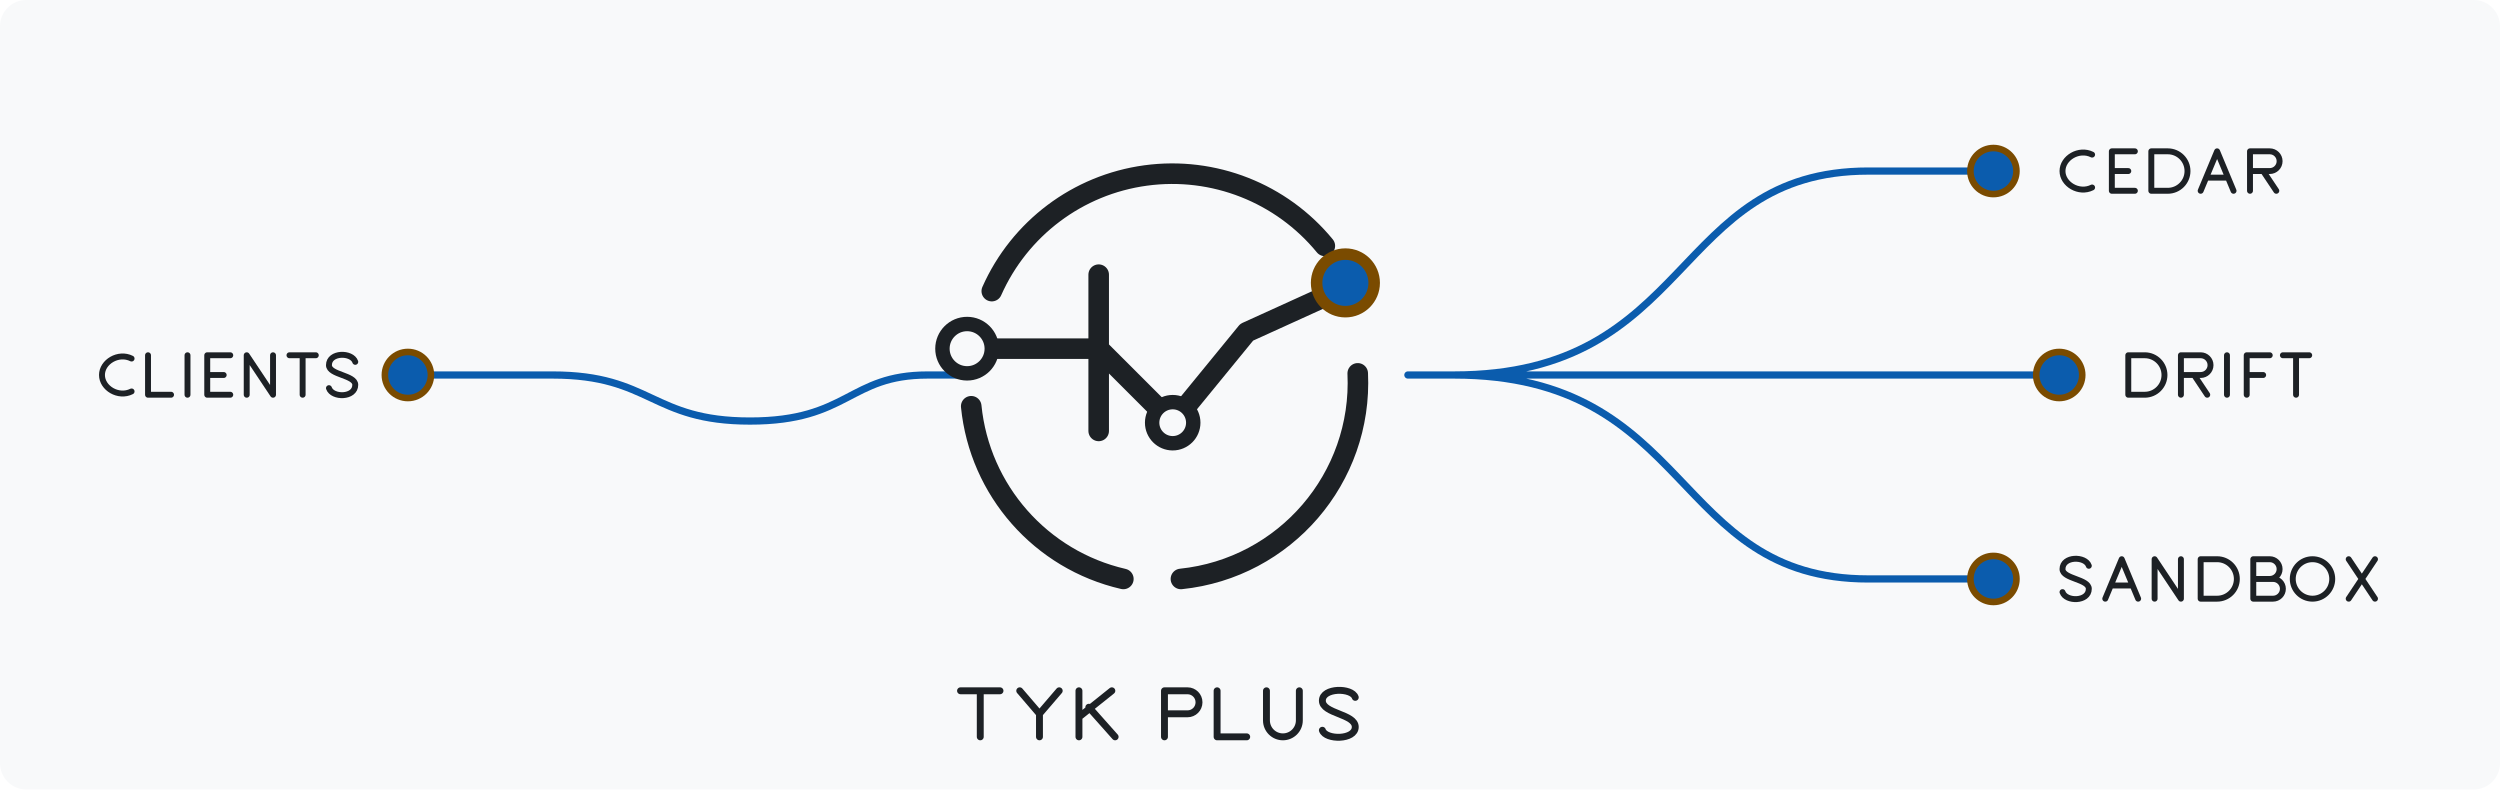
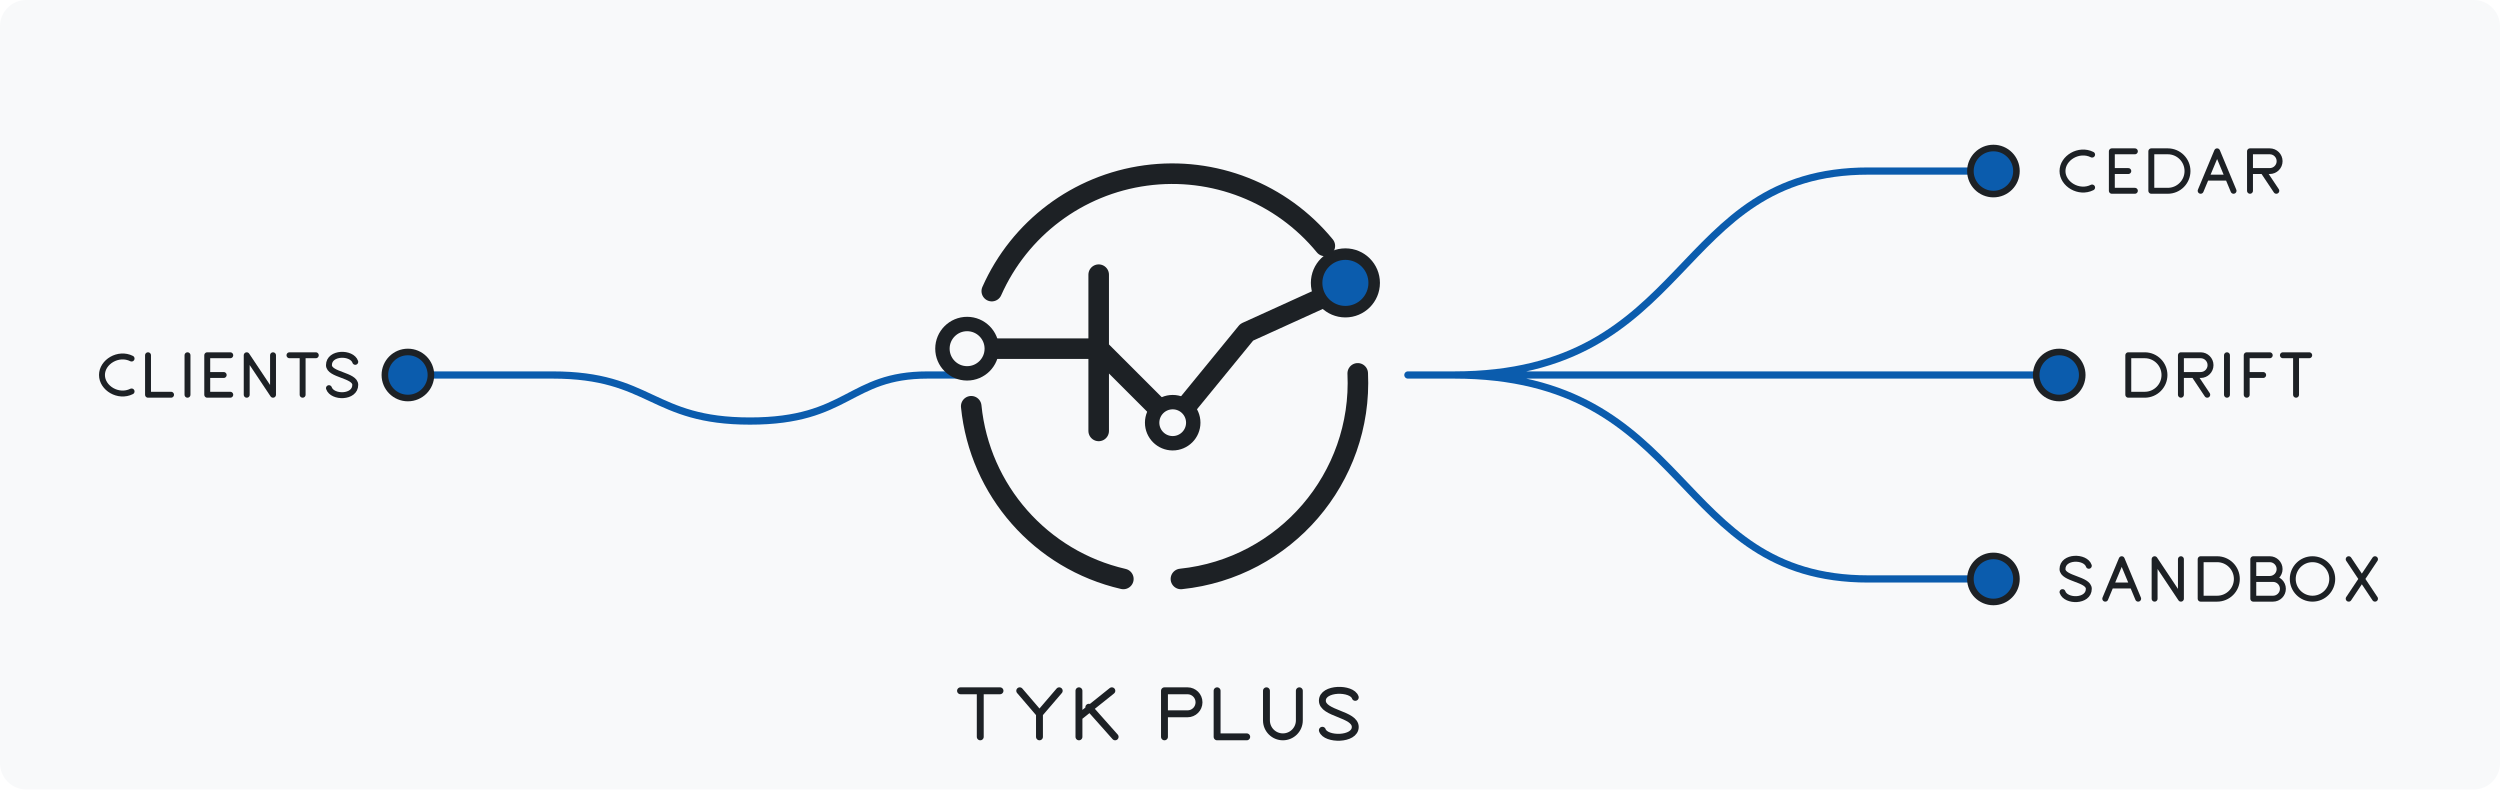
<svg xmlns="http://www.w3.org/2000/svg" width="760" height="240" viewBox="0 0 760 240" role="img" aria-labelledby="title">
  <rect width="760" height="240" rx="8" fill="#f8f9fa" />
  <g stroke="#0b5cad" stroke-width="2.2" fill="none" stroke-linecap="round">
    <path d="M124 114 H168 C198 114 198 128 228 128 S258 114 282 114 H292" />
    <path d="M428 114 H442 C515 114 508 52 568 52 H606 M442 114 H626 M442 114 C515 114 508 176 568 176 H606" />
  </g>
  <g transform="translate(274 36) scale(1.25)" fill="none" stroke="#1d2125" stroke-width="5" stroke-linecap="round" stroke-linejoin="round">
    <path d="M22 42 A48 48 0 0 1 103 31 M111 62 A48 48 0 0 1 68 112 M54 112 A48 48 0 0 1 17 70" />
    <path d="M22 56 H48 M48 38 V76 M48 56 L66 74 L84 52 L106 42" />
    <circle cx="16" cy="56" r="6" stroke-width="3.5" fill="#f8f9fa" />
    <circle cx="66" cy="74" r="5" stroke-width="3.5" fill="#f8f9fa" />
-     <circle cx="108" cy="40" r="7" fill="#0b5cad" stroke="#7a4b00" stroke-width="2.8" />
+     <circle cx="108" cy="40" r="7" fill="#0b5cad" stroke="#1d2125" stroke-width="2.8" />
  </g>
-   <circle cx="124" cy="114" r="7" fill="#0b5cad" stroke="#7a4b00" stroke-width="2" />
-   <circle cx="606" cy="52" r="7" fill="#0b5cad" stroke="#7a4b00" stroke-width="2" />
-   <circle cx="626" cy="114" r="7" fill="#0b5cad" stroke="#7a4b00" stroke-width="2" />
-   <circle cx="606" cy="176" r="7" fill="#0b5cad" stroke="#7a4b00" stroke-width="2" />
+   <circle cx="124" cy="114" r="7" fill="#0b5cad" stroke="#1d2125" stroke-width="2" />
+   <circle cx="606" cy="52" r="7" fill="#0b5cad" stroke="#1d2125" stroke-width="2" />
+   <circle cx="626" cy="114" r="7" fill="#0b5cad" stroke="#1d2125" stroke-width="2" />
+   <circle cx="606" cy="176" r="7" fill="#0b5cad" stroke="#1d2125" stroke-width="2" />
  <g fill="none" stroke="#1d2125" stroke-width="1.8" stroke-linecap="round" stroke-linejoin="round" aria-label="CLIENTS">
    <path d="M40 109 C36 107 31 110 31 114 C31 118 36 121 40 119" />
    <path d="M45 108 V120 H52" />
    <path d="M57 108 V120" />
    <path d="M70 108 H63 V120 H70 M63 114 H68" />
    <path d="M75 120 V108 L83 120 V108" />
    <path d="M88 108 H96 M92 108 V120" />
    <path d="M108 110 C107 107 100 107 100 111 C100 114 108 114 108 117 C108 121 101 121 100 118" />
  </g>
  <g fill="none" stroke="#1d2125" stroke-width="1.8" stroke-linecap="round" stroke-linejoin="round" aria-label="CEDAR">
    <path d="M636 47 C632 45 627 48 627 52 C627 56 632 59 636 57" />
    <path d="M649 46 H642 V58 H649 M642 52 H647" />
    <path d="M654 46 V58 H659 A6 6 0 0 0 659 46 Z" />
    <path d="M669 58 L674 46 L679 58 M671 54 H677" />
    <path d="M684 58 V46 H690 A3 3 0 0 1 690 52 H684 M688 52 L692 58" />
  </g>
  <g fill="none" stroke="#1d2125" stroke-width="1.8" stroke-linecap="round" stroke-linejoin="round" aria-label="DRIFT">
    <path d="M647 108 V120 H652 A6 6 0 0 0 652 108 Z" />
    <path d="M663 120 V108 H669 A3 3 0 0 1 669 114 H663 M667 114 L671 120" />
    <path d="M677 108 V120" />
    <path d="M690 108 H683 V120 M683 114 H688" />
    <path d="M694 108 H702 M698 108 V120" />
  </g>
  <g fill="none" stroke="#1d2125" stroke-width="1.8" stroke-linecap="round" stroke-linejoin="round" aria-label="SANDBOX">
    <path d="M635 172 C634 169 627 169 627 173 C627 176 635 176 635 179 C635 183 628 183 627 180" />
    <path d="M640 182 L645 170 L650 182 M642 178 H648" />
    <path d="M655 182 V170 L663 182 V170" />
    <path d="M669 170 V182 H674 A6 6 0 0 0 674 170 Z" />
    <path d="M685 170 V182 H691 A3 3 0 0 0 691 176 H685 H690 A3 3 0 0 0 690 170 Z" />
    <path d="M703 170 A6 6 0 1 0 703 182 A6 6 0 1 0 703 170" />
    <path d="M714 170 L722 182 M722 170 L714 182" />
  </g>
  <g fill="none" stroke="#1d2125" stroke-width="2.1" stroke-linecap="round" stroke-linejoin="round" aria-label="TYK PLUS">
    <path d="M292 210 H304 M298 210 V224" />
    <path d="M310 210 L316 217 L322 210 M316 217 V224" />
    <path d="M328 210 V224 M338 210 L328 218 M331 215 L339 224" />
    <path d="M354 224 V210 H361 A3.5 3.5 0 0 1 361 217 H354" />
    <path d="M370 210 V224 H379" />
    <path d="M385 210 V219 A5 5 0 0 0 395 219 V210" />
    <path d="M412 212 C411 209 402 209 402 213 C402 217 412 217 412 221 C412 225 403 225 402 222" />
  </g>
</svg>
